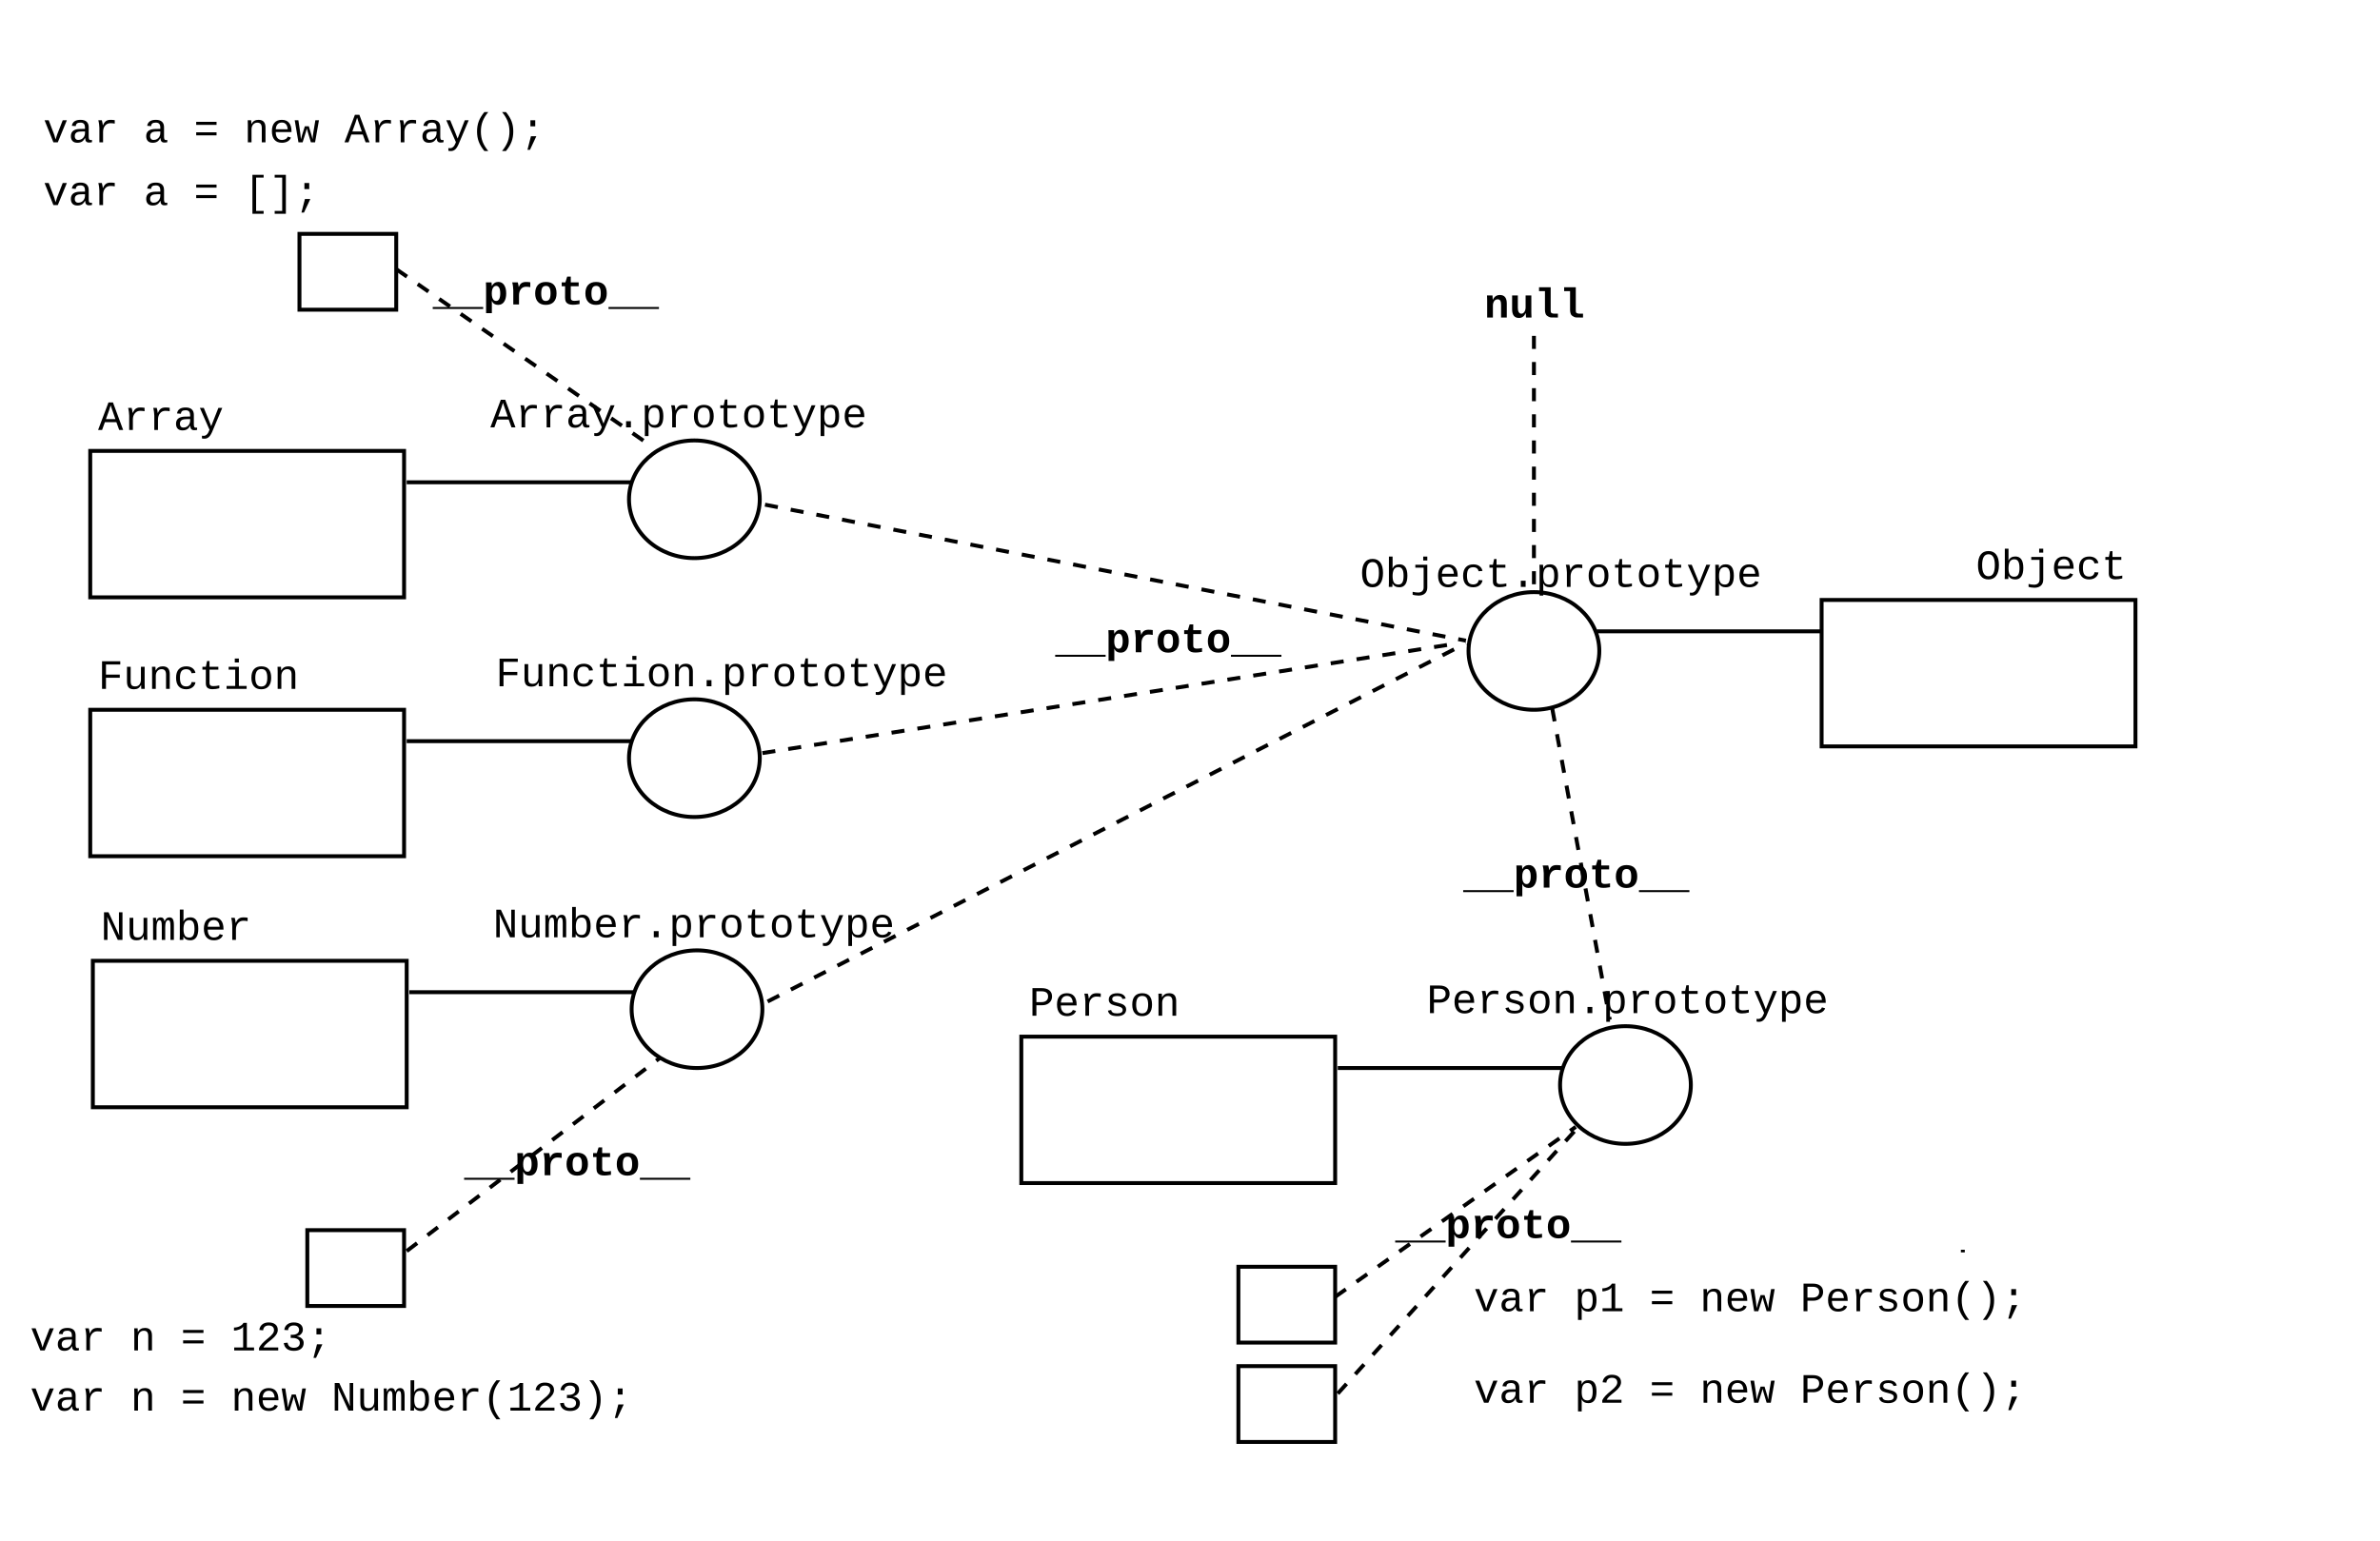
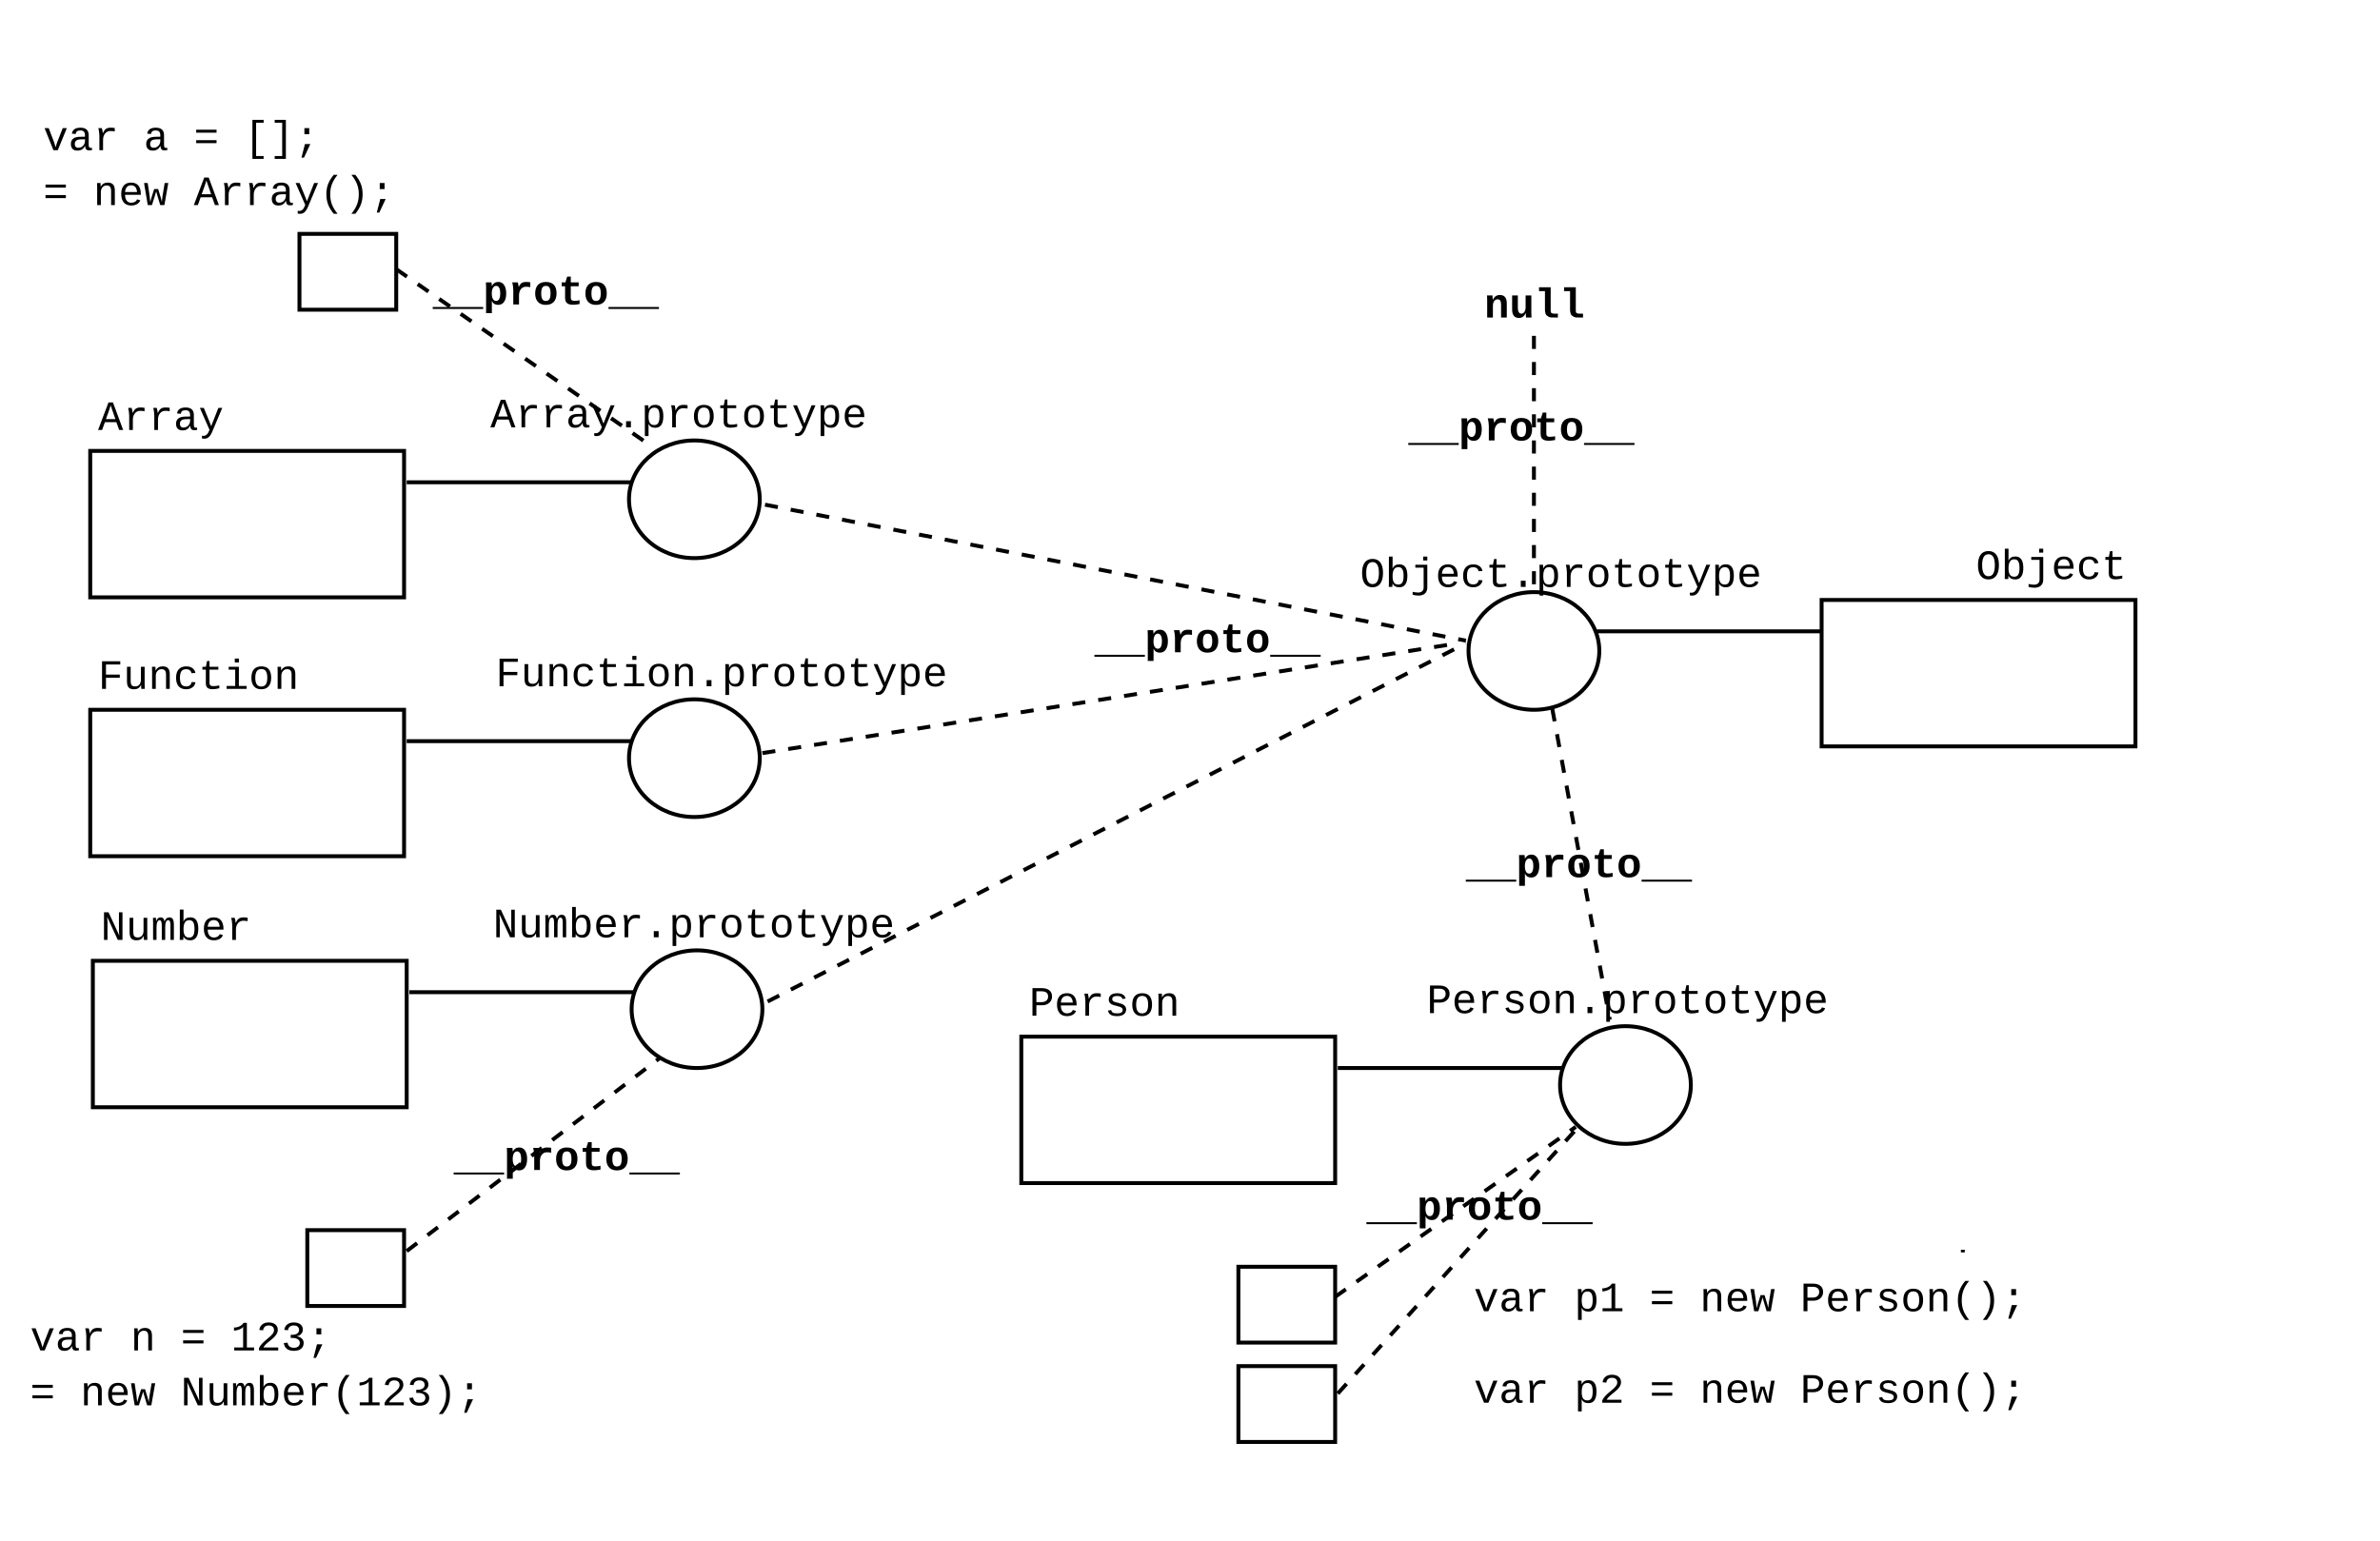
<svg xmlns="http://www.w3.org/2000/svg" width="910" height="589">
  <g>
    <rect x="-1" y="-1" width="912" height="591" id="canvas_background" fill="#fff" />
    <g id="canvasGrid" display="none">
      <rect id="svg_4" width="100%" height="100%" x="0" y="0" stroke-width="0" fill="url(#gridpattern)" />
    </g>
  </g>
  <g>
    <rect fill="#fff" stroke="#000" stroke-width="1.5" x="696.5" y="229.438" width="120" height="56" id="svg_1" />
    <text fill="#000000" stroke="#000" stroke-width="0" x="755.5" y="221.438" id="svg_2" font-size="16" font-family="'Courier New', Courier, monospace" text-anchor="start" xml:space="preserve" font-weight="normal" font-style="normal">Object</text>
    <ellipse fill="#fff" stroke="#000" stroke-width="1.5" cx="586.5" cy="248.938" id="svg_3" rx="25" ry="22.5" />
    <line fill="none" stroke="#000" stroke-width="1.5" stroke-opacity="null" fill-opacity="null" x1="610.5" y1="241.438" x2="696.5" y2="241.438" id="svg_6" stroke-linejoin="null" stroke-linecap="null" />
    <text fill="#000000" stroke="#000" stroke-width="0" x="520" y="224.438" id="svg_8" font-size="16" font-family="'Courier New', Courier, monospace" text-anchor="start" xml:space="preserve" font-weight="normal" font-style="normal">Object.prototype</text>
    <rect fill="#fff" stroke="#000" stroke-width="1.5" x="34.5" y="172.438" width="120" height="56" id="svg_9" />
    <text style="cursor: move;" fill="#000000" stroke="#000" stroke-width="0" x="37.5" y="164.438" id="svg_10" font-size="16" font-family="'Courier New', Courier, monospace" text-anchor="start" xml:space="preserve" font-weight="normal" font-style="normal">Array</text>
    <ellipse fill="#fff" stroke="#000" stroke-width="1.5" cx="265.5" cy="190.938" id="svg_11" rx="25" ry="22.5" />
    <line fill="none" stroke="#000" stroke-width="1.5" stroke-opacity="null" fill-opacity="null" x1="155.5" y1="184.438" x2="241.5" y2="184.438" id="svg_12" stroke-linejoin="null" stroke-linecap="null" />
    <text style="cursor: move;" fill="#000000" stroke="#000" stroke-width="0" x="187.5" y="163.438" id="svg_13" font-size="16" font-family="'Courier New', Courier, monospace" text-anchor="start" xml:space="preserve" font-weight="normal" font-style="normal">Array.prototype</text>
    <rect fill="#fff" stroke="#000" stroke-width="1.5" x="34.5" y="271.438" width="120" height="56" id="svg_14" />
    <text style="cursor: move;" fill="#000000" stroke="#000" stroke-width="0" x="37.5" y="263.438" id="svg_15" font-size="16" font-family="'Courier New', Courier, monospace" text-anchor="start" xml:space="preserve" font-weight="normal" font-style="normal">Function</text>
    <ellipse fill="#fff" stroke="#000" stroke-width="1.5" cx="265.5" cy="289.938" id="svg_16" rx="25" ry="22.5" />
    <line fill="none" stroke="#000" stroke-width="1.5" stroke-opacity="null" fill-opacity="null" x1="155.5" y1="283.438" x2="241.5" y2="283.438" id="svg_17" stroke-linejoin="null" stroke-linecap="null" />
    <text fill="#000000" stroke="#000" stroke-width="0" x="189.5" y="262.438" id="svg_18" font-size="16" font-family="'Courier New', Courier, monospace" text-anchor="start" xml:space="preserve" font-weight="normal" font-style="normal">Function.prototype</text>
    <rect fill="#fff" stroke="#000" stroke-width="1.5" x="35.5" y="367.438" width="120" height="56" id="svg_19" />
    <text fill="#000000" stroke="#000" stroke-width="0" x="38.5" y="359.438" id="svg_20" font-size="16" font-family="'Courier New', Courier, monospace" text-anchor="start" xml:space="preserve" font-weight="normal" font-style="normal">Number</text>
    <ellipse fill="#fff" stroke="#000" stroke-width="1.5" cx="266.5" cy="385.938" id="svg_21" rx="25" ry="22.5" />
    <line fill="none" stroke="#000" stroke-width="1.5" stroke-opacity="null" fill-opacity="null" x1="156.5" y1="379.438" x2="242.5" y2="379.438" id="svg_22" stroke-linejoin="null" stroke-linecap="null" />
    <text fill="#000000" stroke="#000" stroke-width="0" x="188.5" y="358.438" id="svg_23" font-size="16" font-family="'Courier New', Courier, monospace" text-anchor="start" xml:space="preserve" font-weight="normal" font-style="normal">Number.prototype</text>
    <line fill="none" stroke-width="1.5" stroke-opacity="null" fill-opacity="null" x1="292.5" y1="193" x2="560.5" y2="245" id="svg_24" stroke-linejoin="null" stroke-linecap="null" stroke-dasharray="5,5" stroke="#000" />
    <line fill="none" stroke-width="1.5" stroke-opacity="null" fill-opacity="null" x1="291.5" y1="288" x2="557.5" y2="246" id="svg_26" stroke-linejoin="null" stroke-linecap="null" stroke-dasharray="5,5" stroke="#000" />
    <line fill="none" stroke-width="1.5" stroke-opacity="null" fill-opacity="null" x1="293.5" y1="383" x2="560.5" y2="246" id="svg_27" stroke-linejoin="null" stroke-linecap="null" stroke-dasharray="5,5" stroke="#000" />
    <line stroke="#000" fill="none" stroke-width="1.5" stroke-opacity="null" fill-opacity="null" x1="586.5" y1="128.438" x2="586.5" y2="225.438" id="svg_29" stroke-linejoin="null" stroke-linecap="null" stroke-dasharray="5,5" />
    <text fill="#000000" stroke="#000" stroke-width="0" x="567.5" y="121.438" id="svg_30" font-size="16" font-family="'Courier New', Courier, monospace" text-anchor="start" xml:space="preserve" font-weight="bold" font-style="normal">null</text>
-     <text fill="#000000" stroke="#000" stroke-width="0" x="403.5" y="249.438" id="svg_31" font-size="16" font-family="'Courier New', Courier, monospace" text-anchor="start" xml:space="preserve" font-weight="bold" font-style="normal">__proto__</text>
+     <text fill="#000000" stroke="#000" stroke-width="0" x="418.5" y="249.438" id="svg_31" font-size="16" font-family="'Courier New', Courier, monospace" text-anchor="start" xml:space="preserve" font-weight="bold" font-style="normal">__proto__</text>
    <rect fill="none" stroke="#000" stroke-width="1.5" stroke-opacity="null" fill-opacity="null" x="117.5" y="470.438" width="37" height="29" id="svg_32" />
    <text fill="#000000" stroke="#000" stroke-width="0" x="11.5" y="516.438" id="svg_33" font-size="16" font-family="'Courier New', Courier, monospace" text-anchor="start" xml:space="preserve" font-weight="normal" font-style="normal">var n = 123;</text>
    <line fill="none" stroke="#000" stroke-width="1.5" stroke-opacity="null" fill-opacity="null" x1="155.5" y1="478.438" x2="252.5" y2="404.438" id="svg_35" stroke-linejoin="null" stroke-linecap="null" stroke-dasharray="5,5" />
-     <text fill="#000000" stroke="#000" stroke-width="0" x="177.5" y="449.438" id="svg_37" font-size="16" font-family="'Courier New', Courier, monospace" text-anchor="start" xml:space="preserve" font-weight="bold" font-style="normal">__proto__</text>
-     <text fill="#000000" stroke="#000" stroke-width="0" x="11.5" y="539.438" id="svg_38" font-size="16" font-family="'Courier New', Courier, monospace" text-anchor="start" xml:space="preserve" font-weight="normal" font-style="normal">var n = new Number(123);</text>
+     <text fill="#000000" stroke="#000" stroke-width="0" x="173.5" y="447.438" id="svg_37" font-size="16" font-family="'Courier New', Courier, monospace" text-anchor="start" xml:space="preserve" font-weight="bold" font-style="normal">__proto__</text>
+     <text style="cursor: move;" fill="#000000" stroke="#000" stroke-width="0" x="11.5" y="537.438" id="svg_38" font-size="16" font-family="'Courier New', Courier, monospace" text-anchor="start" xml:space="preserve" font-weight="normal" font-style="normal">= new Number(123);</text>
    <rect fill="none" stroke="#000" stroke-width="1.5" stroke-opacity="null" fill-opacity="null" x="114.5" y="89.438" width="37" height="29" id="svg_5" />
    <line stroke-dasharray="5,5" stroke-linecap="null" stroke-linejoin="null" id="svg_7" y2="170.938" x2="249.5" y1="102.938" x1="151.5" fill-opacity="null" stroke-opacity="null" stroke-width="1.5" stroke="#000" fill="none" />
    <text fill="#000000" stroke="#000" stroke-width="0" x="165.5" y="116.438" id="svg_25" font-size="16" font-family="'Courier New', Courier, monospace" text-anchor="start" xml:space="preserve" font-weight="bold" font-style="normal">__proto__</text>
-     <text style="cursor: move;" fill="#000000" stroke="#000" stroke-width="0" x="16.5" y="78.438" id="svg_28" font-size="16" font-family="'Courier New', Courier, monospace" text-anchor="start" xml:space="preserve" font-weight="normal" font-style="normal">var a = [];</text>
-     <text fill="#000000" stroke="#000" stroke-width="0" x="16.5" y="54.438" id="svg_34" font-size="16" font-family="'Courier New', Courier, monospace" text-anchor="start" xml:space="preserve" font-weight="normal" font-style="normal">var a = new Array();</text>
+     <text style="cursor: move;" fill="#000000" stroke="#000" stroke-width="0" x="16.5" y="78.438" id="svg_28" font-size="16" font-family="'Courier New', Courier, monospace" text-anchor="start" xml:space="preserve" font-weight="normal" font-style="normal">= new Array();</text>
+     <text fill="#000000" stroke="#000" stroke-width="0" x="16.5" y="57.438" id="svg_34" font-size="16" font-family="'Courier New', Courier, monospace" text-anchor="start" xml:space="preserve" font-weight="normal" font-style="normal">var a = [];</text>
    <rect fill="#fff" stroke="#000" stroke-width="1.5" x="390.5" y="396.438" width="120" height="56" id="svg_36" />
    <text style="cursor: move;" fill="#000000" stroke="#000" stroke-width="0" x="393.5" y="388.438" id="svg_39" font-size="16" font-family="'Courier New', Courier, monospace" text-anchor="start" xml:space="preserve" font-weight="normal" font-style="normal">Person</text>
    <ellipse fill="#fff" stroke="#000" stroke-width="1.5" cx="621.5" cy="414.938" id="svg_40" rx="25" ry="22.5" />
    <line fill="none" stroke="#000" stroke-width="1.5" stroke-opacity="null" fill-opacity="null" x1="511.5" y1="408.438" x2="597.5" y2="408.438" id="svg_41" stroke-linejoin="null" stroke-linecap="null" />
    <text style="cursor: move;" fill="#000000" stroke="#000" stroke-width="0" x="545.5" y="387.438" id="svg_42" font-size="16" font-family="'Courier New', Courier, monospace" text-anchor="start" xml:space="preserve" font-weight="normal" font-style="normal">Person.prototype</text>
    <line stroke-dasharray="5,5" stroke-linecap="null" stroke-linejoin="null" id="svg_43" y2="389.938" x2="615.5" y1="270.938" x1="593.5" fill-opacity="null" stroke-opacity="null" stroke-width="1.5" stroke="#000" fill="none" />
    <rect fill="none" stroke="#000" stroke-width="1.5" stroke-opacity="null" fill-opacity="null" x="473.5" y="484.438" width="37" height="29" id="svg_44" />
    <line stroke-dasharray="5,5" stroke-linecap="null" stroke-linejoin="null" id="svg_45" y2="430.938" x2="602.5" y1="495.938" x1="510.5" fill-opacity="null" stroke-opacity="null" stroke-width="1.5" stroke="#000" fill="none" />
-     <text fill="#000000" stroke="#000" stroke-width="0" x="533.5" y="473.438" id="svg_46" font-size="16" font-family="'Courier New', Courier, monospace" text-anchor="start" xml:space="preserve" font-weight="bold" font-style="normal">__proto__</text>
+     <text fill="#000000" stroke="#000" stroke-width="0" x="522.5" y="466.438" id="svg_46" font-size="16" font-family="'Courier New', Courier, monospace" text-anchor="start" xml:space="preserve" font-weight="bold" font-style="normal">__proto__</text>
    <rect fill="none" stroke="#000" stroke-width="1.5" stroke-opacity="null" fill-opacity="null" x="473.5" y="522.438" width="37" height="29" id="svg_47" />
    <line stroke-dasharray="5,5" stroke-linecap="null" stroke-linejoin="null" id="svg_48" y2="430.938" x2="603.5" y1="532.938" x1="511.5" fill-opacity="null" stroke-opacity="null" stroke-width="1.5" stroke="#000" fill="none" />
    <line stroke-linecap="null" stroke-linejoin="null" id="svg_49" y2="478.938" x2="750.5" y1="477.938" x1="750.5" fill-opacity="null" stroke-opacity="null" stroke-width="1.5" stroke="#000" fill="none" />
    <text style="cursor: move;" fill="#000000" stroke="#000" stroke-width="0" x="563.5" y="501.438" id="svg_50" font-size="16" font-family="'Courier New', Courier, monospace" text-anchor="start" xml:space="preserve" font-weight="normal" font-style="normal">var p1 = new Person();</text>
    <text style="cursor: move;" fill="#000000" stroke="#000" stroke-width="0" x="563.5" y="536.438" id="svg_51" font-size="16" font-family="'Courier New', Courier, monospace" text-anchor="start" xml:space="preserve" font-weight="normal" font-style="normal">var p2 = new Person();</text>
-     <text fill="#000000" stroke="#000" stroke-width="0" x="559.5" y="339.438" id="svg_52" font-size="16" font-family="'Courier New', Courier, monospace" text-anchor="start" xml:space="preserve" font-weight="bold" font-style="normal">__proto__</text>
+     <text fill="#000000" stroke="#000" stroke-width="0" x="538.5" y="168.438" id="svg_56" font-size="16" font-family="'Courier New', Courier, monospace" text-anchor="start" xml:space="preserve" font-weight="bold" font-style="normal">__proto__</text>
+     <text fill="#000000" stroke="#000" stroke-width="0" x="560.5" y="335.438" id="svg_57" font-size="16" font-family="'Courier New', Courier, monospace" text-anchor="start" xml:space="preserve" font-weight="bold" font-style="normal">__proto__</text>
  </g>
</svg>
